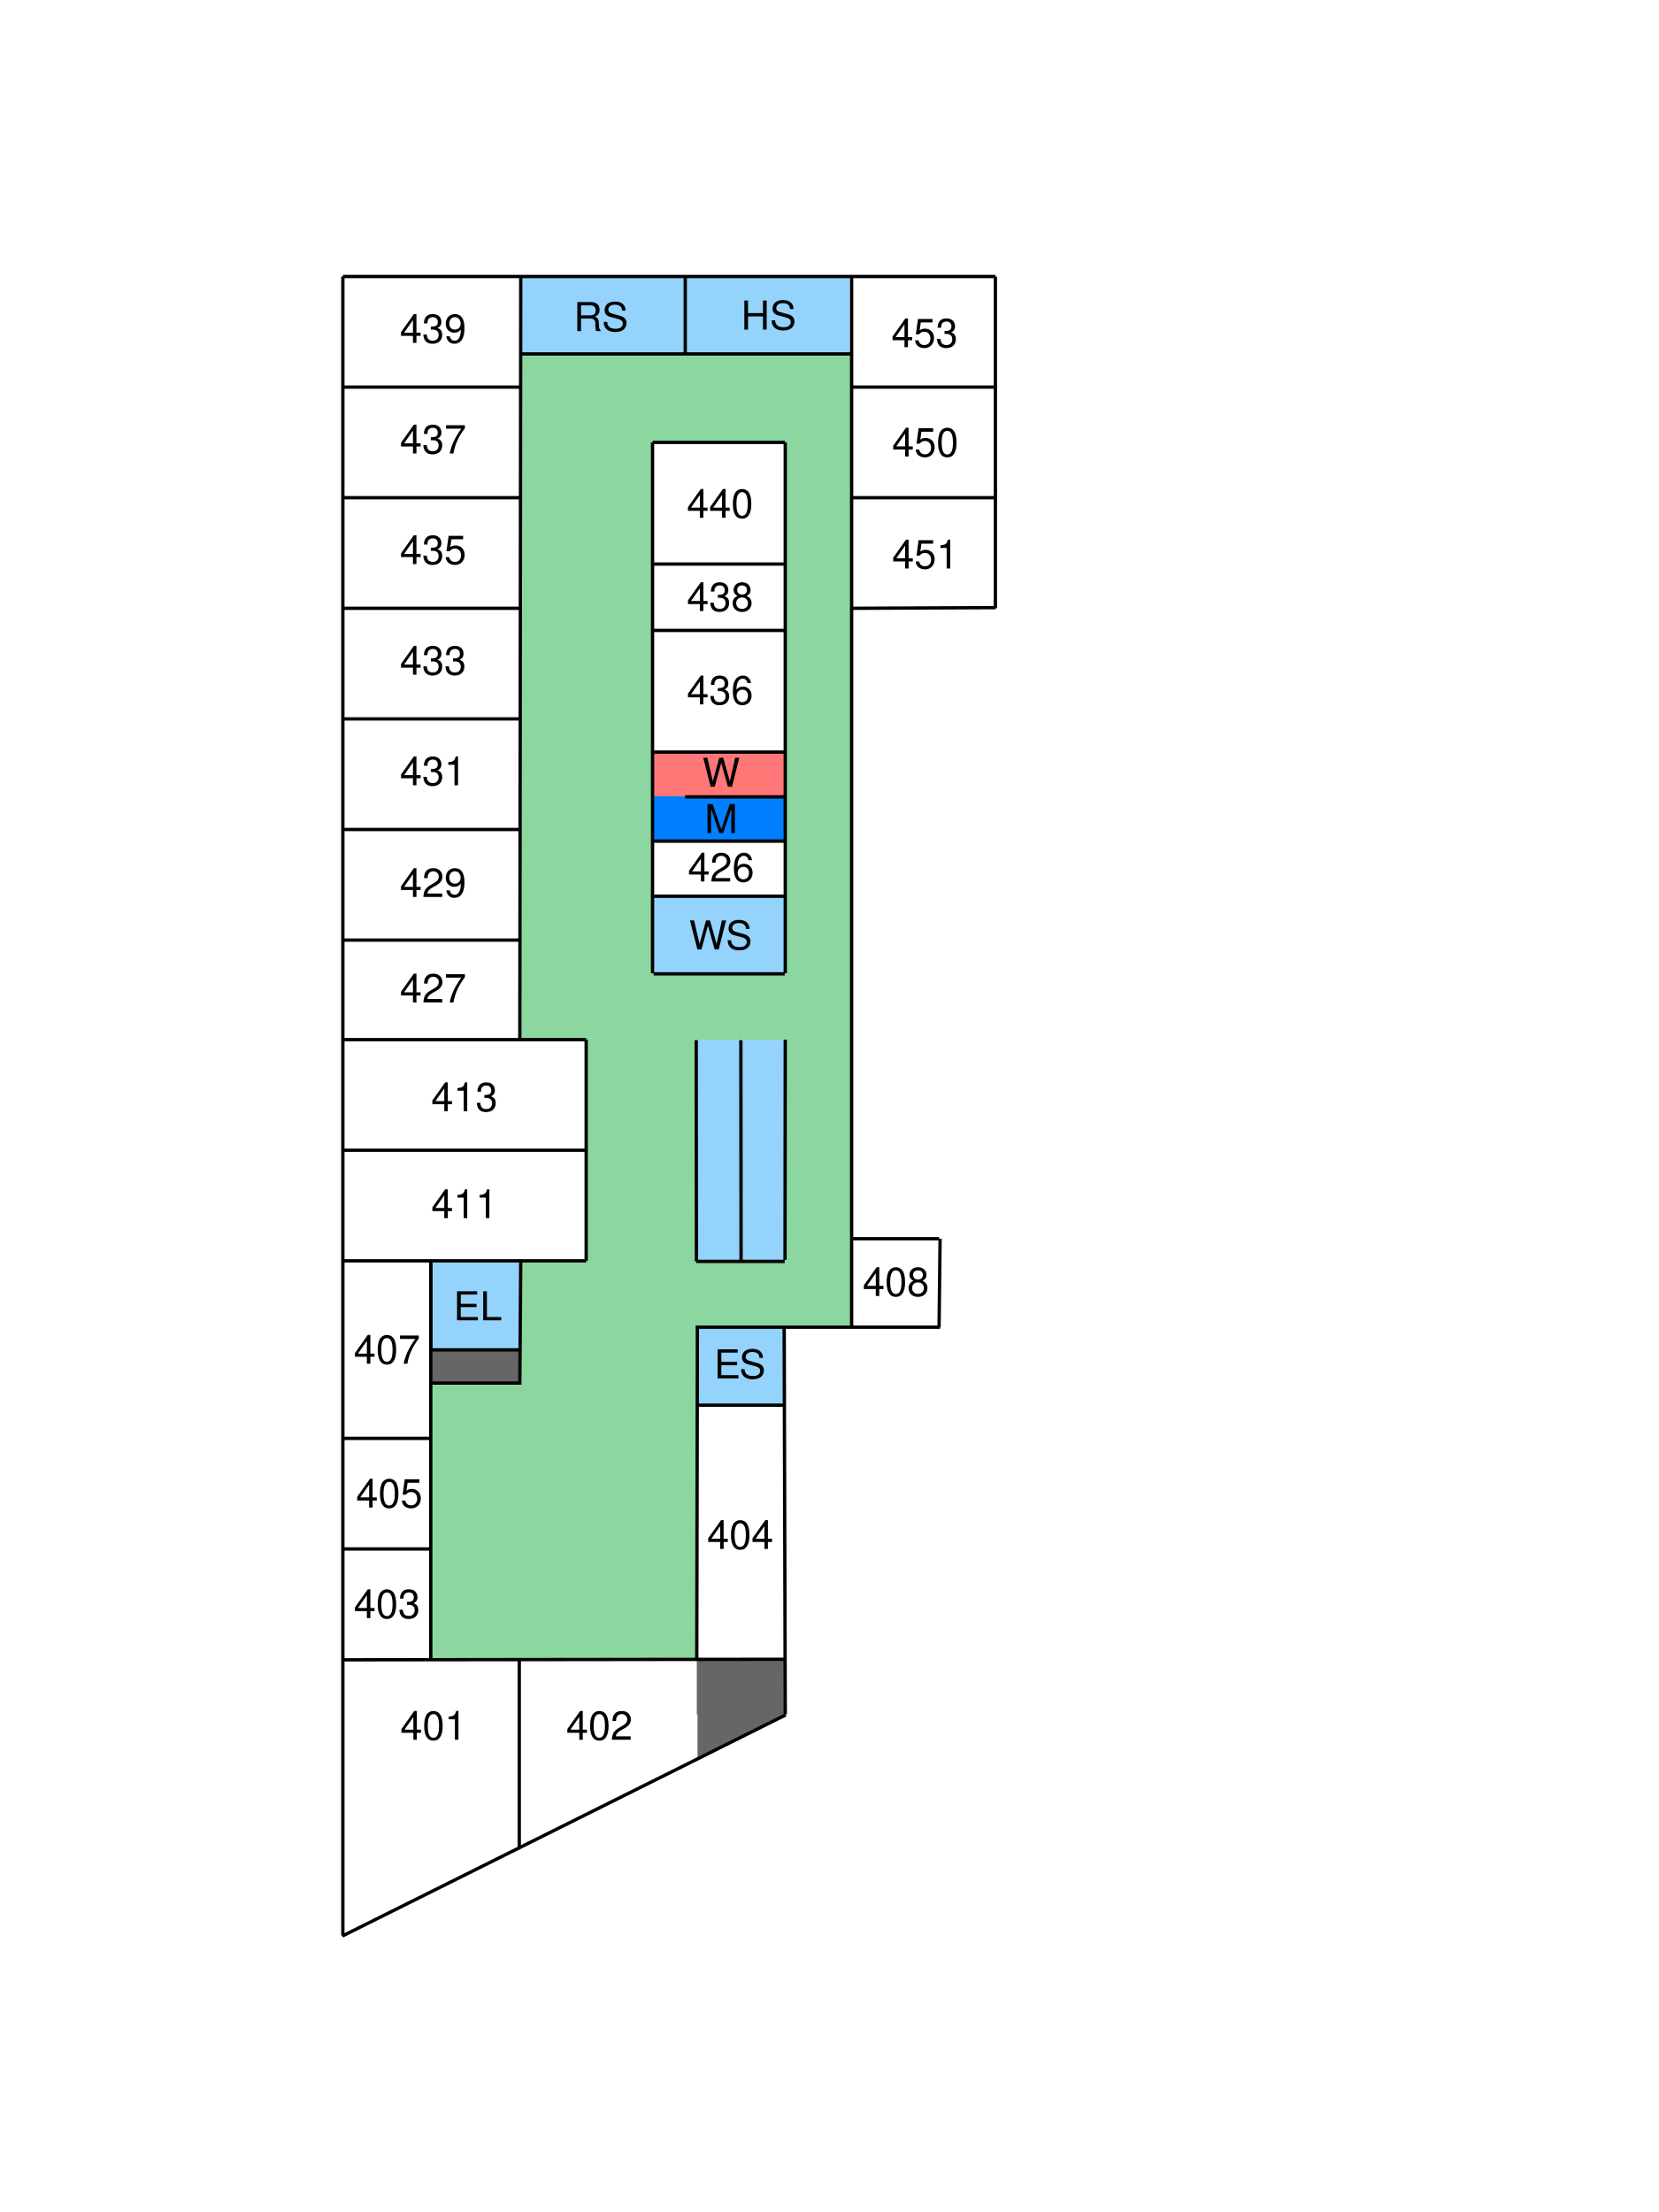
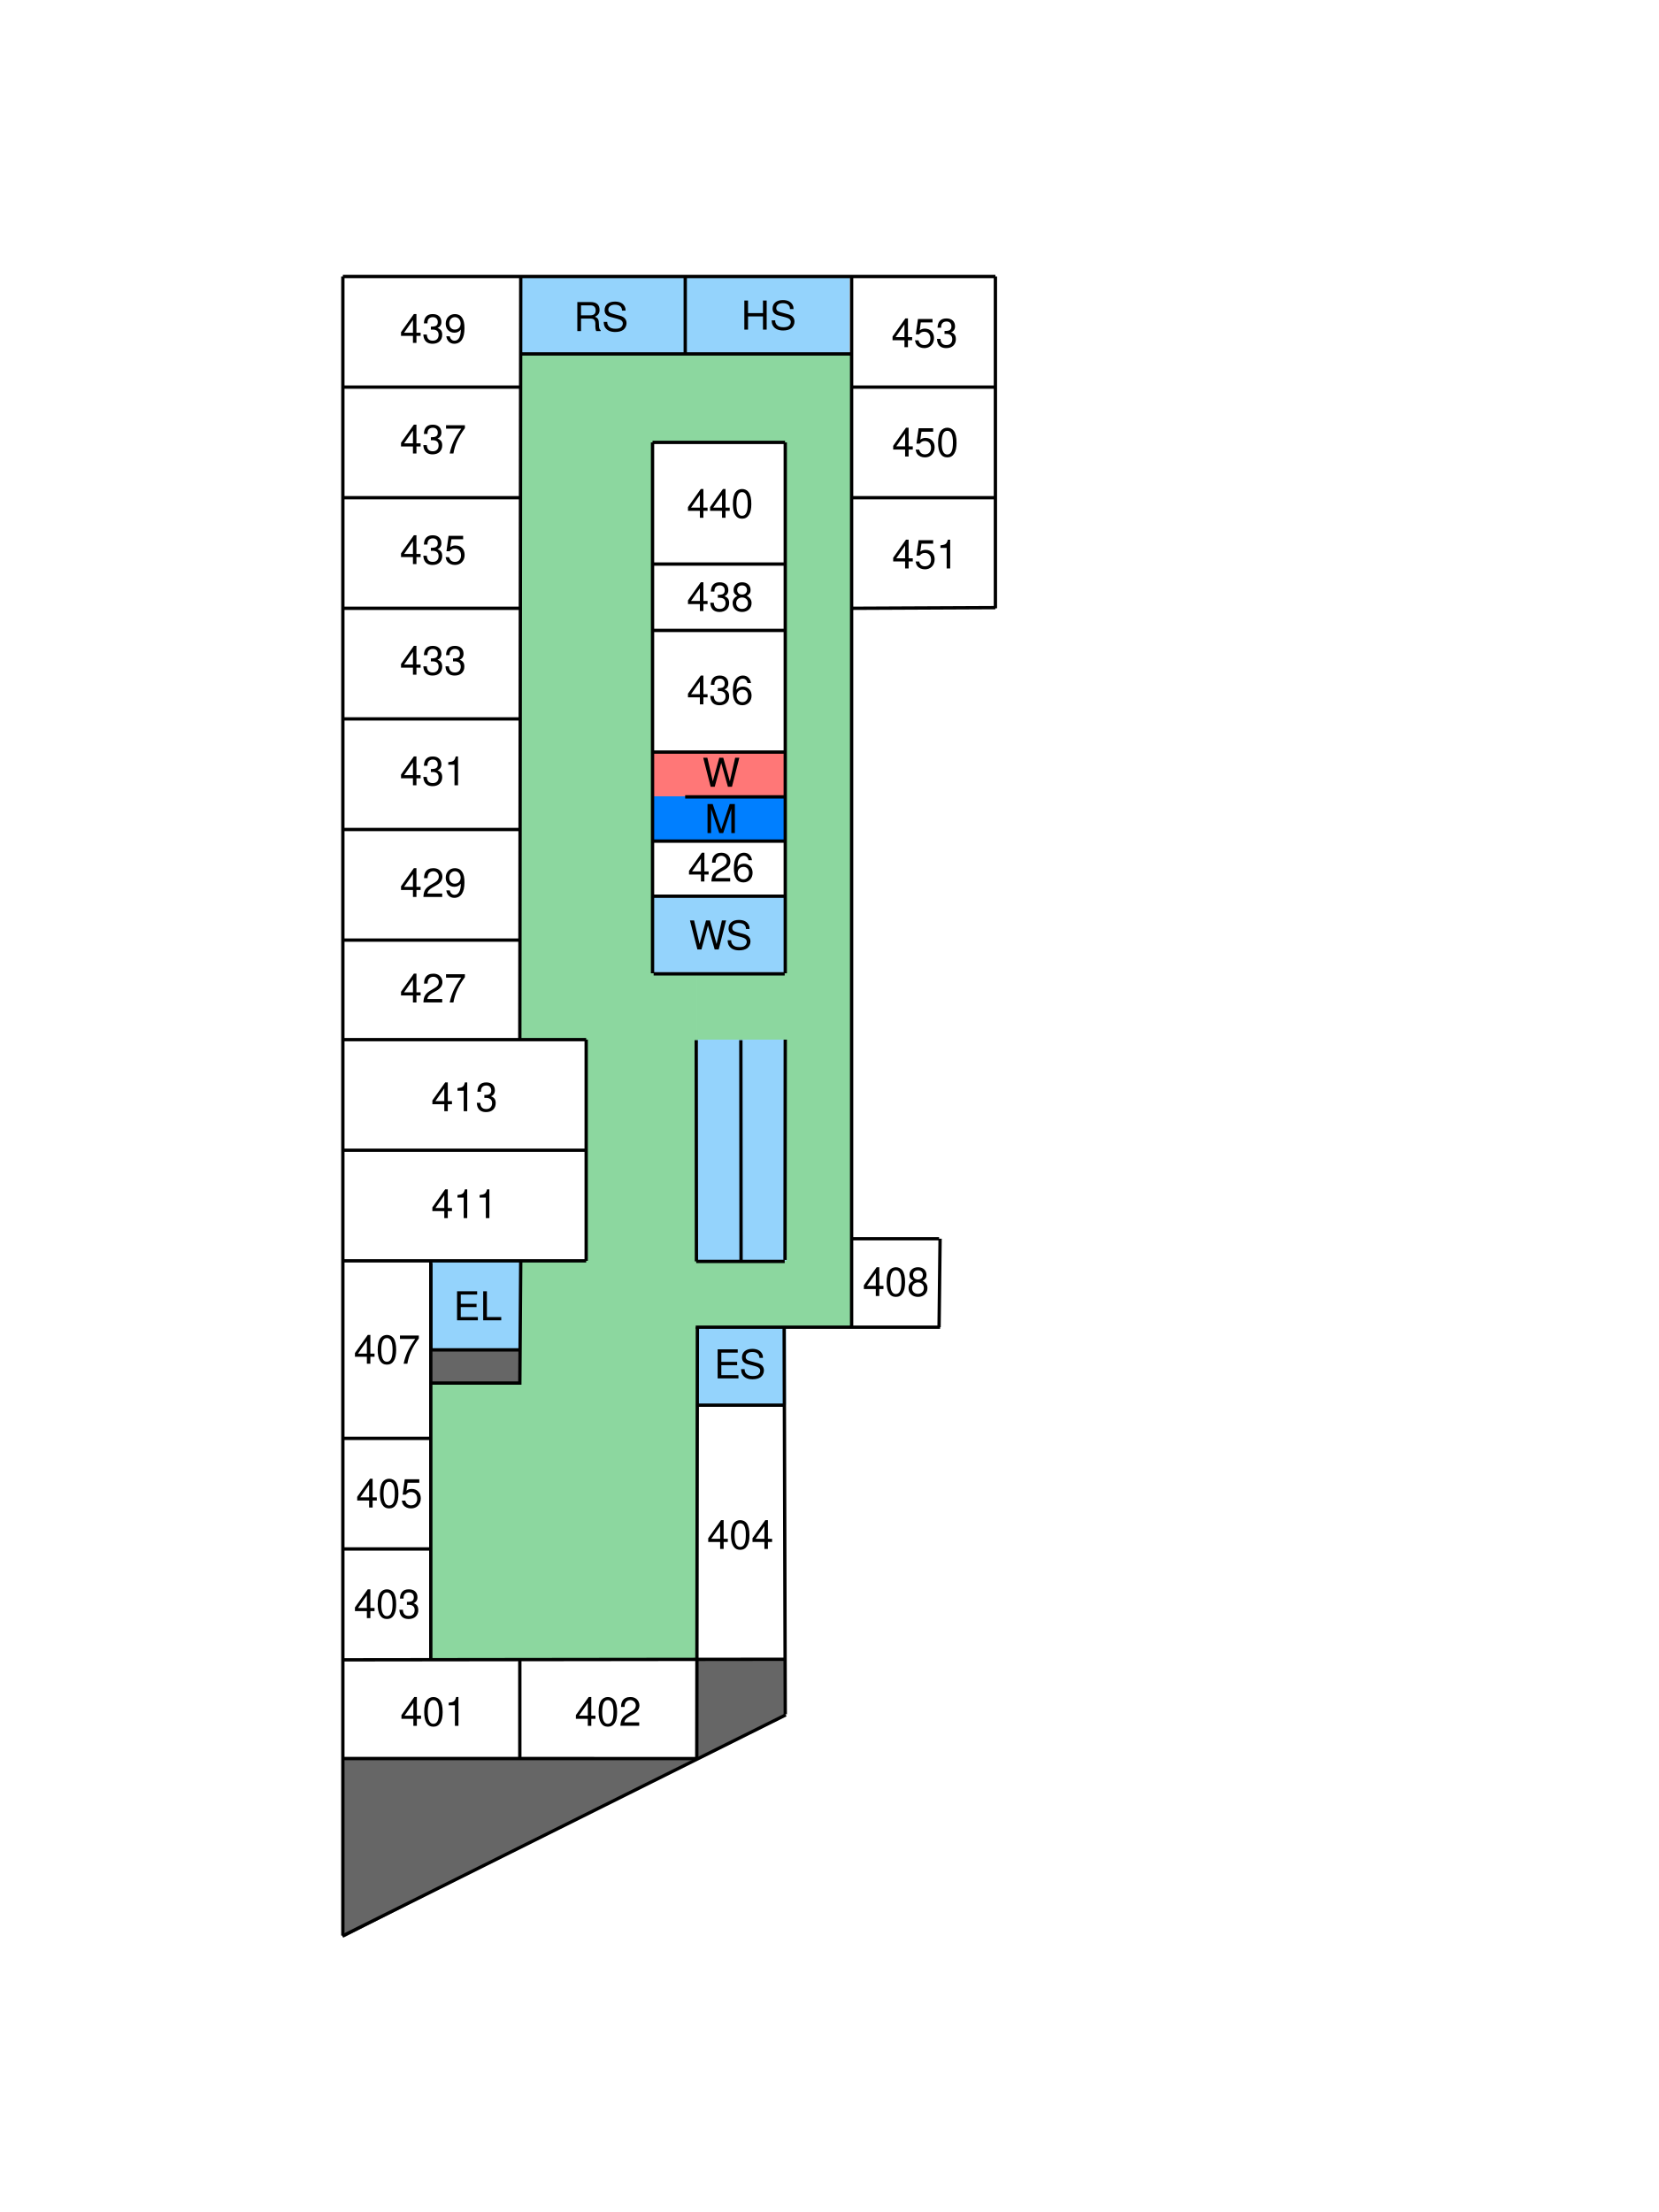
<svg xmlns="http://www.w3.org/2000/svg" width="750" height="1000">
  <g>
    <rect x="-1" y="-1" width="752" height="1002" id="canvas_background" fill="#ffffff" />
    <g id="canvasGrid" display="none">
      <rect id="svg_1" width="100%" height="100%" x="0" y="0" stroke-width="0" fill="url(#gridpattern)" />
    </g>
  </g>
  <g>
+     <path stroke="#000" transform="rotate(90 234.3335,835.7011) " id="svg_4" d="m194.036,914.779l0,-158.156l80.595,158.156l-80.595,0z" stroke-opacity="null" stroke-width="0" fill="#666666" />
    <rect stroke="#000" id="svg_78" height="30" width="71" y="570.188" x="313.543" fill-opacity="null" stroke-opacity="null" stroke-width="0" fill="#8CD79F" />
    <rect stroke="#000" id="svg_53" height="58.614" width="32" y="569.994" x="235" fill-opacity="null" stroke-opacity="null" stroke-width="0" fill="#8CD79F" />
    <rect id="svg_43" height="35" width="74" y="125" x="310.087" stroke-width="0" stroke="#000" fill="#94d3fc" />
    <rect id="svg_42" height="35" width="74" y="125" x="235.326" stroke-width="0" stroke="#000" fill="#94d3fc" />
    <rect stroke="#000" id="svg_79" height="31.705" width="41.667" y="440" x="314.814" fill-opacity="null" stroke-opacity="null" stroke-width="0" fill="#8CD79F" />
    <rect stroke="#000" id="svg_18" height="411" width="30" y="160" x="354.83" fill-opacity="null" stroke-opacity="null" stroke-width="0" fill="#8CD79F" />
    <rect id="svg_97" height="100.006" width="40" y="470" x="315.361" fill-opacity="null" stroke-opacity="null" stroke-width="0" stroke="#000" fill="#94d3fc" />
    <rect id="svg_96" height="35.002" width="40" y="600.034" x="315.361" fill-opacity="null" stroke-opacity="null" stroke-width="0" stroke="#000" fill="#94d3fc" />
    <rect id="svg_93" height="34.667" width="60" y="404.889" x="295" stroke-opacity="null" stroke-width="0" stroke="#000" fill="#94d3fc" />
    <rect id="svg_92" height="40" width="40" y="570" x="195" stroke-opacity="null" stroke-width="0" stroke="#000" fill="#94d3fc" />
    <path stroke="#000" transform="rotate(90 335.4638,784.6261) " id="svg_91" d="m325.342,804.757l0,-40.261l20.244,40.261l-20.244,0z" stroke-opacity="null" stroke-width="0" fill="#666666" />
    <rect id="svg_85" height="25" width="40" y="750" x="315" stroke-opacity="null" stroke-width="0" stroke="#000" fill="#666666" />
    <rect id="svg_83" height="20" width="60" y="340" x="295" stroke-opacity="null" stroke-width="0" stroke="#000" fill="#ff7777" />
    <rect id="svg_82" height="20" width="60" y="359.998" x="294.687" stroke-opacity="null" stroke-width="0" stroke="#000" fill="#007fff" />
    <rect stroke="#000" id="svg_81" height="15" width="40" y="610" x="195" fill-opacity="null" stroke-opacity="null" stroke-width="0" fill="#666666" />
    <rect stroke="#000" id="svg_77" height="186" width="50" y="440" x="265" fill-opacity="null" stroke-opacity="null" stroke-width="0" fill="#8CD79F" />
    <rect id="svg_73" height="125" width="120" y="625" x="195" stroke-opacity="null" stroke-width="0" stroke="#000" fill="#8CD79F" />
    <line transform="rotate(90 255,825.25) " fill="none" stroke="#000" stroke-width="1.5" x1="205" y1="725" x2="305" y2="925.5" id="svg_5" stroke-linejoin="undefined" stroke-linecap="undefined" />
    <line transform="rotate(90 254.875,750.25) " fill="none" stroke-width="1.5" x1="254.75" y1="650.25" x2="255" y2="850.25" id="svg_6" stroke-linejoin="undefined" stroke-linecap="undefined" stroke="#000" />
    <line transform="rotate(90 194.75,660.7262) " fill="none" stroke-width="1.5" x1="284.274" y1="660.726" x2="105.226" y2="660.726" id="svg_7" stroke-linejoin="undefined" stroke-linecap="undefined" stroke="#000" />
    <line transform="rotate(90 214.75,625.25) " fill="none" stroke="#000" stroke-width="1.5" stroke-opacity="null" fill-opacity="null" x1="214.75" y1="645.25" x2="214.75" y2="605.25" id="svg_8" stroke-linejoin="undefined" stroke-linecap="undefined" />
    <line transform="rotate(90 214.75,610.25) " fill="none" stroke="#000" stroke-width="1.5" stroke-opacity="null" fill-opacity="null" x1="214.75" y1="630.25" x2="214.75" y2="590.25" id="svg_9" stroke-linejoin="undefined" stroke-linecap="undefined" />
    <line transform="rotate(90 334.75,635.25) " fill="none" stroke="#000" stroke-width="1.5" stroke-opacity="null" fill-opacity="null" x1="334.75" y1="655.25" x2="334.75" y2="615.25" id="svg_12" stroke-linejoin="undefined" stroke-linecap="undefined" />
    <line transform="rotate(90 194.75,590.25) " fill="none" stroke="#000" stroke-width="1.5" stroke-opacity="null" fill-opacity="null" x1="214.75" y1="590.25" x2="174.75" y2="590.25" id="svg_16" stroke-linejoin="undefined" stroke-linecap="undefined" />
    <line transform="rotate(90 324.75,440.25) " fill="none" stroke="#000" stroke-width="1.5" stroke-opacity="null" fill-opacity="null" x1="324.75" y1="470.25" x2="324.75" y2="410.25" id="svg_26" stroke-linejoin="undefined" stroke-linecap="undefined" />
    <line transform="rotate(90 324.75,405.1596) " fill="none" stroke="#000" stroke-width="1.5" stroke-opacity="null" fill-opacity="null" x1="324.75" y1="435.16" x2="324.75" y2="375.16" id="svg_27" stroke-linejoin="undefined" stroke-linecap="undefined" />
    <line transform="rotate(90 314.7961,520.25) " fill="none" stroke="#000" stroke-width="1.5" stroke-opacity="null" fill-opacity="null" x1="264.796" y1="520.296" x2="364.796" y2="520.204" id="svg_29" stroke-linejoin="undefined" stroke-linecap="undefined" />
    <line transform="rotate(90 334.75,570.25) " fill="none" stroke="#000" stroke-width="1.5" stroke-opacity="null" fill-opacity="null" x1="334.75" y1="590.25" x2="334.75" y2="550.25" id="svg_30" stroke-linejoin="undefined" stroke-linecap="undefined" />
    <line transform="rotate(90 334.9731,520.25) " fill="none" stroke="#000" stroke-width="1.5" stroke-opacity="null" fill-opacity="null" x1="284.973" y1="520.296" x2="384.973" y2="520.204" id="svg_32" stroke-linejoin="undefined" stroke-linecap="undefined" />
-     <line transform="rotate(90 234.75,792.5582) " fill="none" stroke="#000" stroke-width="1.5" stroke-opacity="null" fill-opacity="null" x1="192.058" y1="792.558" x2="277.442" y2="792.558" id="svg_33" stroke-linejoin="undefined" stroke-linecap="undefined" />
    <line transform="rotate(90 174.75,700.25) " fill="none" stroke="#000" stroke-width="1.5" stroke-opacity="null" fill-opacity="null" x1="174.75" y1="680.25" x2="174.75" y2="720.25" id="svg_35" stroke-linejoin="undefined" stroke-linecap="undefined" />
    <line transform="rotate(90 174.75,650.25) " fill="none" stroke="#000" stroke-width="1.5" stroke-opacity="null" fill-opacity="null" x1="174.75" y1="630.25" x2="174.75" y2="670.25" id="svg_36" stroke-linejoin="undefined" stroke-linecap="undefined" />
    <line transform="rotate(90 324.75,380.25) " fill="none" stroke="#000" stroke-width="1.5" stroke-opacity="null" fill-opacity="null" x1="324.75" y1="410.25" x2="324.75" y2="350.25" id="svg_44" stroke-linejoin="undefined" stroke-linecap="undefined" />
    <line transform="rotate(90 332.4731,360.25) " fill="none" stroke="#000" stroke-width="1.5" stroke-opacity="null" fill-opacity="null" x1="332.473" y1="382.973" x2="332.473" y2="337.527" id="svg_46" stroke-linejoin="undefined" stroke-linecap="undefined" />
    <text fill="#000000" stroke="#000" stroke-width="0" stroke-opacity="null" fill-opacity="null" x="159.964" y="616.516" id="svg_57" font-size="18" font-family="Helvetica, Arial, sans-serif" text-anchor="start" xml:space="preserve">407</text>
    <text fill="#000000" stroke="#000" stroke-width="0" stroke-opacity="null" fill-opacity="null" x="160.984" y="681.516" id="svg_58" font-size="18" font-family="Helvetica, Arial, sans-serif" text-anchor="start" xml:space="preserve">405</text>
    <text fill="#000000" stroke="#000" stroke-width="0" stroke-opacity="null" fill-opacity="null" x="159.964" y="731.516" id="svg_59" font-size="18" font-family="Helvetica, Arial, sans-serif" text-anchor="start" xml:space="preserve">403</text>
-     <text fill="#000000" stroke="#000" stroke-width="0" stroke-opacity="null" fill-opacity="null" x="180.984" y="786.516" id="svg_60" font-size="18" font-family="Helvetica, Arial, sans-serif" text-anchor="start" xml:space="preserve">401</text>
-     <text stroke="#000" fill="#000000" stroke-width="0" stroke-opacity="null" fill-opacity="null" x="255.984" y="786.516" id="svg_61" font-size="18" font-family="Helvetica, Arial, sans-serif" text-anchor="start" xml:space="preserve">402</text>
+     <text fill="#000000" stroke="#000" stroke-width="0" stroke-opacity="null" fill-opacity="null" x="180.984" y="780.2" id="svg_60" font-size="18" font-family="Helvetica, Arial, sans-serif" text-anchor="start" xml:space="preserve">401</text>
+     <text stroke="#000" fill="#000000" stroke-width="0" stroke-opacity="null" fill-opacity="null" x="259.844" y="780.2" id="svg_61" font-size="18" font-family="Helvetica, Arial, sans-serif" text-anchor="start" xml:space="preserve">402</text>
    <text fill="#000000" stroke="#000" stroke-width="0" stroke-opacity="null" fill-opacity="null" x="319.67" y="700.245" id="svg_63" font-size="18" font-family="Helvetica, Arial, sans-serif" text-anchor="start" xml:space="preserve">404</text>
    <text fill="#000000" stroke="#000" stroke-width="0" stroke-opacity="null" fill-opacity="null" x="322.804" y="623.138" id="svg_64" font-size="18" font-family="Helvetica, Arial, sans-serif" text-anchor="start" xml:space="preserve">ES</text>
    <text fill="#000000" stroke="#000" stroke-width="0" stroke-opacity="null" fill-opacity="null" x="311.519" y="429.227" id="svg_65" font-size="18" font-family="Helvetica, Arial, sans-serif" text-anchor="start" xml:space="preserve">WS</text>
    <text stroke="#000" fill="#000000" stroke-width="0" stroke-opacity="null" fill-opacity="null" x="335" y="149" id="svg_66" font-size="18" font-family="Helvetica, Arial, sans-serif" text-anchor="start" xml:space="preserve">HS</text>
    <text fill="#000000" stroke="#000" stroke-width="0" stroke-opacity="null" fill-opacity="null" x="205.003" y="596.883" id="svg_67" font-size="18" font-family="Helvetica, Arial, sans-serif" text-anchor="start" xml:space="preserve">EL</text>
    <text fill="#000000" stroke="#000" stroke-width="0" stroke-opacity="null" fill-opacity="null" x="318.511" y="376.617" id="svg_68" font-size="18" font-family="Helvetica, Arial, sans-serif" text-anchor="start" xml:space="preserve">M</text>
    <text fill="#000000" stroke="#000" stroke-width="0" stroke-opacity="null" fill-opacity="null" x="317.517" y="355.68" id="svg_69" font-size="18" font-family="Helvetica, Arial, sans-serif" text-anchor="start" xml:space="preserve">W</text>
    <text fill="#000000" stroke-width="0" stroke-opacity="null" fill-opacity="null" x="310.984" y="398.516" id="svg_74" font-size="18" font-family="Helvetica, Arial, sans-serif" text-anchor="start" xml:space="preserve" stroke="#000">426</text>
    <path id="svg_90" d="m321.25,785.005" opacity="0.5" stroke-opacity="null" stroke-width="0" stroke="#000" fill="#666666" />
    <line fill="none" stroke="#000" stroke-width="1.5" stroke-opacity="null" fill-opacity="null" x1="154.578" y1="570" x2="265" y2="570" id="svg_13" stroke-linejoin="undefined" stroke-linecap="undefined" />
    <line stroke-linecap="undefined" stroke-linejoin="undefined" id="svg_3" y2="775" x2="355" y1="600" x1="354.5" fill-opacity="null" stroke-opacity="null" stroke-width="1.5" stroke="#000" fill="none" />
    <rect stroke="#000" id="svg_75" height="310.093" width="60" y="160" x="235.5" stroke-opacity="null" stroke-width="0" fill="#8CD79F" />
    <line stroke="#000" stroke-linecap="undefined" stroke-linejoin="undefined" id="svg_19" y2="125" x2="450" y1="125" x1="155" fill-opacity="null" stroke-opacity="null" stroke-width="1.5" fill="none" />
    <line stroke-linecap="undefined" stroke-linejoin="undefined" id="svg_24" y2="124.676" x2="309.783" y1="159.612" x1="309.783" fill-opacity="null" stroke-opacity="null" stroke-width="1.5" stroke="#000" fill="none" />
    <text stroke="#000" fill="#000000" stroke-width="0" stroke-opacity="null" fill-opacity="null" x="259.328" y="149.685" id="svg_28" font-size="18" font-family="Helvetica, Arial, sans-serif" text-anchor="start" xml:space="preserve">RS</text>
    <rect stroke="#000" id="svg_31" height="40" width="61" y="160.297" x="294.184" stroke-width="0" fill="#8CD79F" />
    <line stroke-linecap="undefined" stroke-linejoin="undefined" id="svg_21" y2="160" x2="385" y1="160" x1="235.272" fill-opacity="null" stroke-opacity="null" stroke-width="1.5" stroke="#000" fill="none" />
    <line stroke-linecap="undefined" stroke-linejoin="undefined" id="svg_38" y2="600" x2="425" y1="600" x1="314.506" fill-opacity="null" stroke-opacity="null" stroke-width="1.5" stroke="#000" fill="none" />
    <line stroke-linecap="undefined" stroke-linejoin="undefined" id="svg_41" y2="600.001" x2="385" y1="125" x1="385" fill-opacity="null" stroke-opacity="null" stroke-width="1.5" stroke="#000" fill="none" />
    <line stroke-width="1.5" stroke-linecap="null" stroke-linejoin="null" id="svg_47" y2="200" x2="354.892" y1="200" x1="295" stroke="#000" fill="none" />
    <line stroke-linecap="null" stroke-linejoin="null" id="svg_48" y2="200" x2="295" y1="440" x1="295" stroke-width="1.5" stroke="#000" fill="none" />
    <line stroke-linecap="null" stroke-linejoin="null" id="svg_49" y2="200" x2="355" y1="440" x1="355" stroke-width="1.5" stroke="#000" fill="none" />
    <line stroke-linecap="null" stroke-linejoin="null" id="svg_50" y2="470" x2="355" y1="569.566" x1="354.892" stroke-width="1.5" stroke="#000" fill="none" />
    <line stroke-linecap="undefined" stroke-linejoin="undefined" id="svg_52" y2="626" x2="235" y1="570" x1="235.417" fill-opacity="null" stroke-opacity="null" stroke-width="1.5" stroke="#000" fill="none" />
    <line fill="none" stroke="#000" stroke-width="1.5" stroke-opacity="null" fill-opacity="null" x1="154.578" y1="470" x2="265" y2="470" id="svg_54" stroke-linejoin="undefined" stroke-linecap="undefined" />
    <line stroke-linecap="undefined" stroke-linejoin="undefined" id="svg_55" y2="570" x2="265" y1="470" x1="265" fill-opacity="null" stroke-opacity="null" stroke-width="1.5" stroke="#000" fill="none" />
    <line stroke-width="1.5" stroke-linecap="null" stroke-linejoin="null" id="svg_56" y2="520" x2="155" y1="520" x1="265" fill-opacity="null" stroke-opacity="null" stroke="#000" fill="none" />
    <line stroke-width="1.5" stroke-linecap="null" stroke-linejoin="null" id="svg_62" y2="470" x2="235" y1="125" x1="235.417" fill-opacity="null" stroke-opacity="null" stroke="#000" fill="none" />
    <line stroke-linecap="undefined" stroke-linejoin="undefined" id="svg_70" y2="125" x2="155" y1="875" x1="155" fill-opacity="null" stroke-opacity="null" stroke-width="1.5" stroke="#000" fill="none" />
    <line stroke-linecap="undefined" stroke-linejoin="undefined" id="svg_71" y2="175" x2="235" y1="175" x1="154.587" fill-opacity="null" stroke-opacity="null" stroke-width="1.5" stroke="#000" fill="none" />
    <line stroke-linecap="undefined" stroke-linejoin="undefined" id="svg_72" y2="225" x2="235" y1="225" x1="154.587" fill-opacity="null" stroke-opacity="null" stroke-width="1.5" stroke="#000" fill="none" />
    <line stroke-linecap="undefined" stroke-linejoin="undefined" id="svg_76" y2="275" x2="235" y1="275" x1="154.587" fill-opacity="null" stroke-opacity="null" stroke-width="1.5" stroke="#000" fill="none" />
    <line stroke-linecap="undefined" stroke-linejoin="undefined" id="svg_80" y2="325" x2="235" y1="325" x1="154.587" fill-opacity="null" stroke-opacity="null" stroke-width="1.5" stroke="#000" fill="none" />
    <line stroke-linecap="undefined" stroke-linejoin="undefined" id="svg_84" y2="375" x2="235" y1="375" x1="154.587" fill-opacity="null" stroke-opacity="null" stroke-width="1.5" stroke="#000" fill="none" />
    <line stroke-linecap="undefined" stroke-linejoin="undefined" id="svg_86" y2="425" x2="235" y1="425" x1="154.587" fill-opacity="null" stroke-opacity="null" stroke-width="1.5" stroke="#000" fill="none" />
    <text fill="#000000" stroke="#000" stroke-width="0" stroke-opacity="null" fill-opacity="null" x="194.963" y="550.685" id="svg_87" font-size="18" font-family="Helvetica, Arial, sans-serif" text-anchor="start" xml:space="preserve">411</text>
    <text fill="#000000" stroke="#000" stroke-width="0" stroke-opacity="null" fill-opacity="null" x="194.963" y="502.353" id="svg_88" font-size="18" font-family="Helvetica, Arial, sans-serif" text-anchor="start" xml:space="preserve">413</text>
    <text fill="#000000" stroke="#000" stroke-width="0" stroke-opacity="null" fill-opacity="null" x="180.797" y="453.188" id="svg_89" font-size="18" font-family="Helvetica, Arial, sans-serif" text-anchor="start" xml:space="preserve">427</text>
    <text fill="#000000" stroke="#000" stroke-width="0" stroke-opacity="null" fill-opacity="null" x="180.797" y="405.5" id="svg_95" font-size="18" font-family="Helvetica, Arial, sans-serif" text-anchor="start" xml:space="preserve">429</text>
    <text fill="#000000" stroke="#000" stroke-width="0" stroke-opacity="null" fill-opacity="null" x="180.797" y="355" id="svg_98" font-size="18" font-family="Helvetica, Arial, sans-serif" text-anchor="start" xml:space="preserve">431</text>
    <text fill="#000000" stroke="#000" stroke-width="0" stroke-opacity="null" fill-opacity="null" x="180.797" y="255" id="svg_99" font-size="18" font-family="Helvetica, Arial, sans-serif" text-anchor="start" xml:space="preserve">435</text>
    <text fill="#000000" stroke="#000" stroke-width="0" stroke-opacity="null" fill-opacity="null" x="180.797" y="305" id="svg_100" font-size="18" font-family="Helvetica, Arial, sans-serif" text-anchor="start" xml:space="preserve">433</text>
    <text fill="#000000" stroke="#000" stroke-width="0" stroke-opacity="null" fill-opacity="null" x="180.797" y="205" id="svg_101" font-size="18" font-family="Helvetica, Arial, sans-serif" text-anchor="start" xml:space="preserve">437</text>
    <text fill="#000000" stroke="#000" stroke-width="0" stroke-opacity="null" fill-opacity="null" x="180.797" y="155" id="svg_102" font-size="18" font-family="Helvetica, Arial, sans-serif" text-anchor="start" xml:space="preserve">439</text>
    <line stroke-linecap="undefined" stroke-linejoin="undefined" id="svg_103" y2="600" x2="424.531" y1="560" x1="424.994" fill-opacity="null" stroke-opacity="null" stroke-width="1.5" stroke="#000" fill="none" />
    <line stroke-linecap="undefined" stroke-linejoin="undefined" id="svg_104" y2="560" x2="424.531" y1="560" x1="385.18" fill-opacity="null" stroke-opacity="null" stroke-width="1.5" stroke="#000" fill="none" />
    <text fill="#000000" stroke="#000" stroke-width="0" stroke-opacity="null" fill-opacity="null" x="390.04" y="585.895" id="svg_105" font-size="18" font-family="Helvetica, Arial, sans-serif" text-anchor="start" xml:space="preserve">408</text>
    <line stroke-linecap="undefined" stroke-linejoin="undefined" id="svg_106" y2="275" x2="450" y1="125" x1="450" fill-opacity="null" stroke-opacity="null" stroke-width="1.5" stroke="#000" fill="none" />
    <line stroke-linecap="undefined" stroke-linejoin="undefined" id="svg_107" y2="274.702" x2="450" y1="275" x1="385.241" fill-opacity="null" stroke-opacity="null" stroke-width="1.5" stroke="#000" fill="none" />
    <line stroke-linecap="undefined" stroke-linejoin="undefined" id="svg_109" y2="225" x2="450" y1="225" x1="385.241" fill-opacity="null" stroke-opacity="null" stroke-width="1.5" stroke="#000" fill="none" />
    <line stroke-linecap="undefined" stroke-linejoin="undefined" id="svg_110" y2="175" x2="450" y1="175" x1="385.241" fill-opacity="null" stroke-opacity="null" stroke-width="1.5" stroke="#000" fill="none" />
    <text fill="#000000" stroke="#000" stroke-width="0" stroke-opacity="null" fill-opacity="null" x="403.293" y="256.976" id="svg_111" font-size="18" font-family="Helvetica, Arial, sans-serif" text-anchor="start" xml:space="preserve">451</text>
    <text fill="#000000" stroke="#000" stroke-width="0" stroke-opacity="null" fill-opacity="null" x="403.293" y="206.373" id="svg_112" font-size="18" font-family="Helvetica, Arial, sans-serif" text-anchor="start" xml:space="preserve">450</text>
    <text stroke="#000" fill="#000000" stroke-width="0" stroke-opacity="null" fill-opacity="null" x="403" y="156.975" id="svg_113" font-size="18" font-family="Helvetica, Arial, sans-serif" text-anchor="start" xml:space="preserve">453</text>
    <line stroke-linecap="undefined" stroke-linejoin="undefined" id="svg_114" y2="340" x2="355" y1="340" x1="294.879" fill-opacity="null" stroke-opacity="null" stroke-width="1.5" stroke="#000" fill="none" />
    <line stroke-width="1.5" stroke-linecap="null" stroke-linejoin="null" id="svg_115" y2="255" x2="354.892" y1="255" x1="295" stroke="#000" fill="none" />
    <line stroke-width="1.5" stroke-linecap="null" stroke-linejoin="null" id="svg_116" y2="285" x2="354.892" y1="285" x1="295" stroke="#000" fill="none" />
    <text fill="#000000" stroke="#000" stroke-width="0" stroke-opacity="null" fill-opacity="null" x="310.521" y="234.084" id="svg_117" font-size="18" font-family="Helvetica, Arial, sans-serif" text-anchor="start" xml:space="preserve">440</text>
    <text fill="#000000" stroke="#000" stroke-width="0" stroke-opacity="null" fill-opacity="null" x="310.521" y="276.253" id="svg_118" font-size="18" font-family="Helvetica, Arial, sans-serif" text-anchor="start" xml:space="preserve">438</text>
    <text fill="#000000" stroke="#000" stroke-width="0" stroke-opacity="null" fill-opacity="null" x="310.521" y="318.422" id="svg_119" font-size="18" font-family="Helvetica, Arial, sans-serif" text-anchor="start" xml:space="preserve">436</text>
-     <line stroke-linecap="undefined" stroke-linejoin="undefined" id="svg_2" y2="750" x2="315" y1="600" x1="315.273" fill-opacity="null" stroke-opacity="null" stroke-width="1.5" stroke="#000" fill="none" />
+     <line stroke-linecap="undefined" stroke-linejoin="undefined" id="svg_2" y2="795" x2="315" y1="600" x1="315.273" fill-opacity="null" stroke-opacity="null" stroke-width="1.5" stroke="#000" fill="none" />
+     <line stroke-linecap="undefined" stroke-linejoin="undefined" id="svg_10" y2="795" x2="235" y1="750" x1="235" fill-opacity="null" stroke-opacity="null" stroke-width="1.5" stroke="#000" fill="none" />
+     <line stroke-linecap="undefined" stroke-linejoin="undefined" id="svg_11" y2="795" x2="155" y1="795.005" x1="314.687" fill-opacity="null" stroke-opacity="null" stroke-width="1.5" stroke="#000" fill="none" />
  </g>
</svg>
